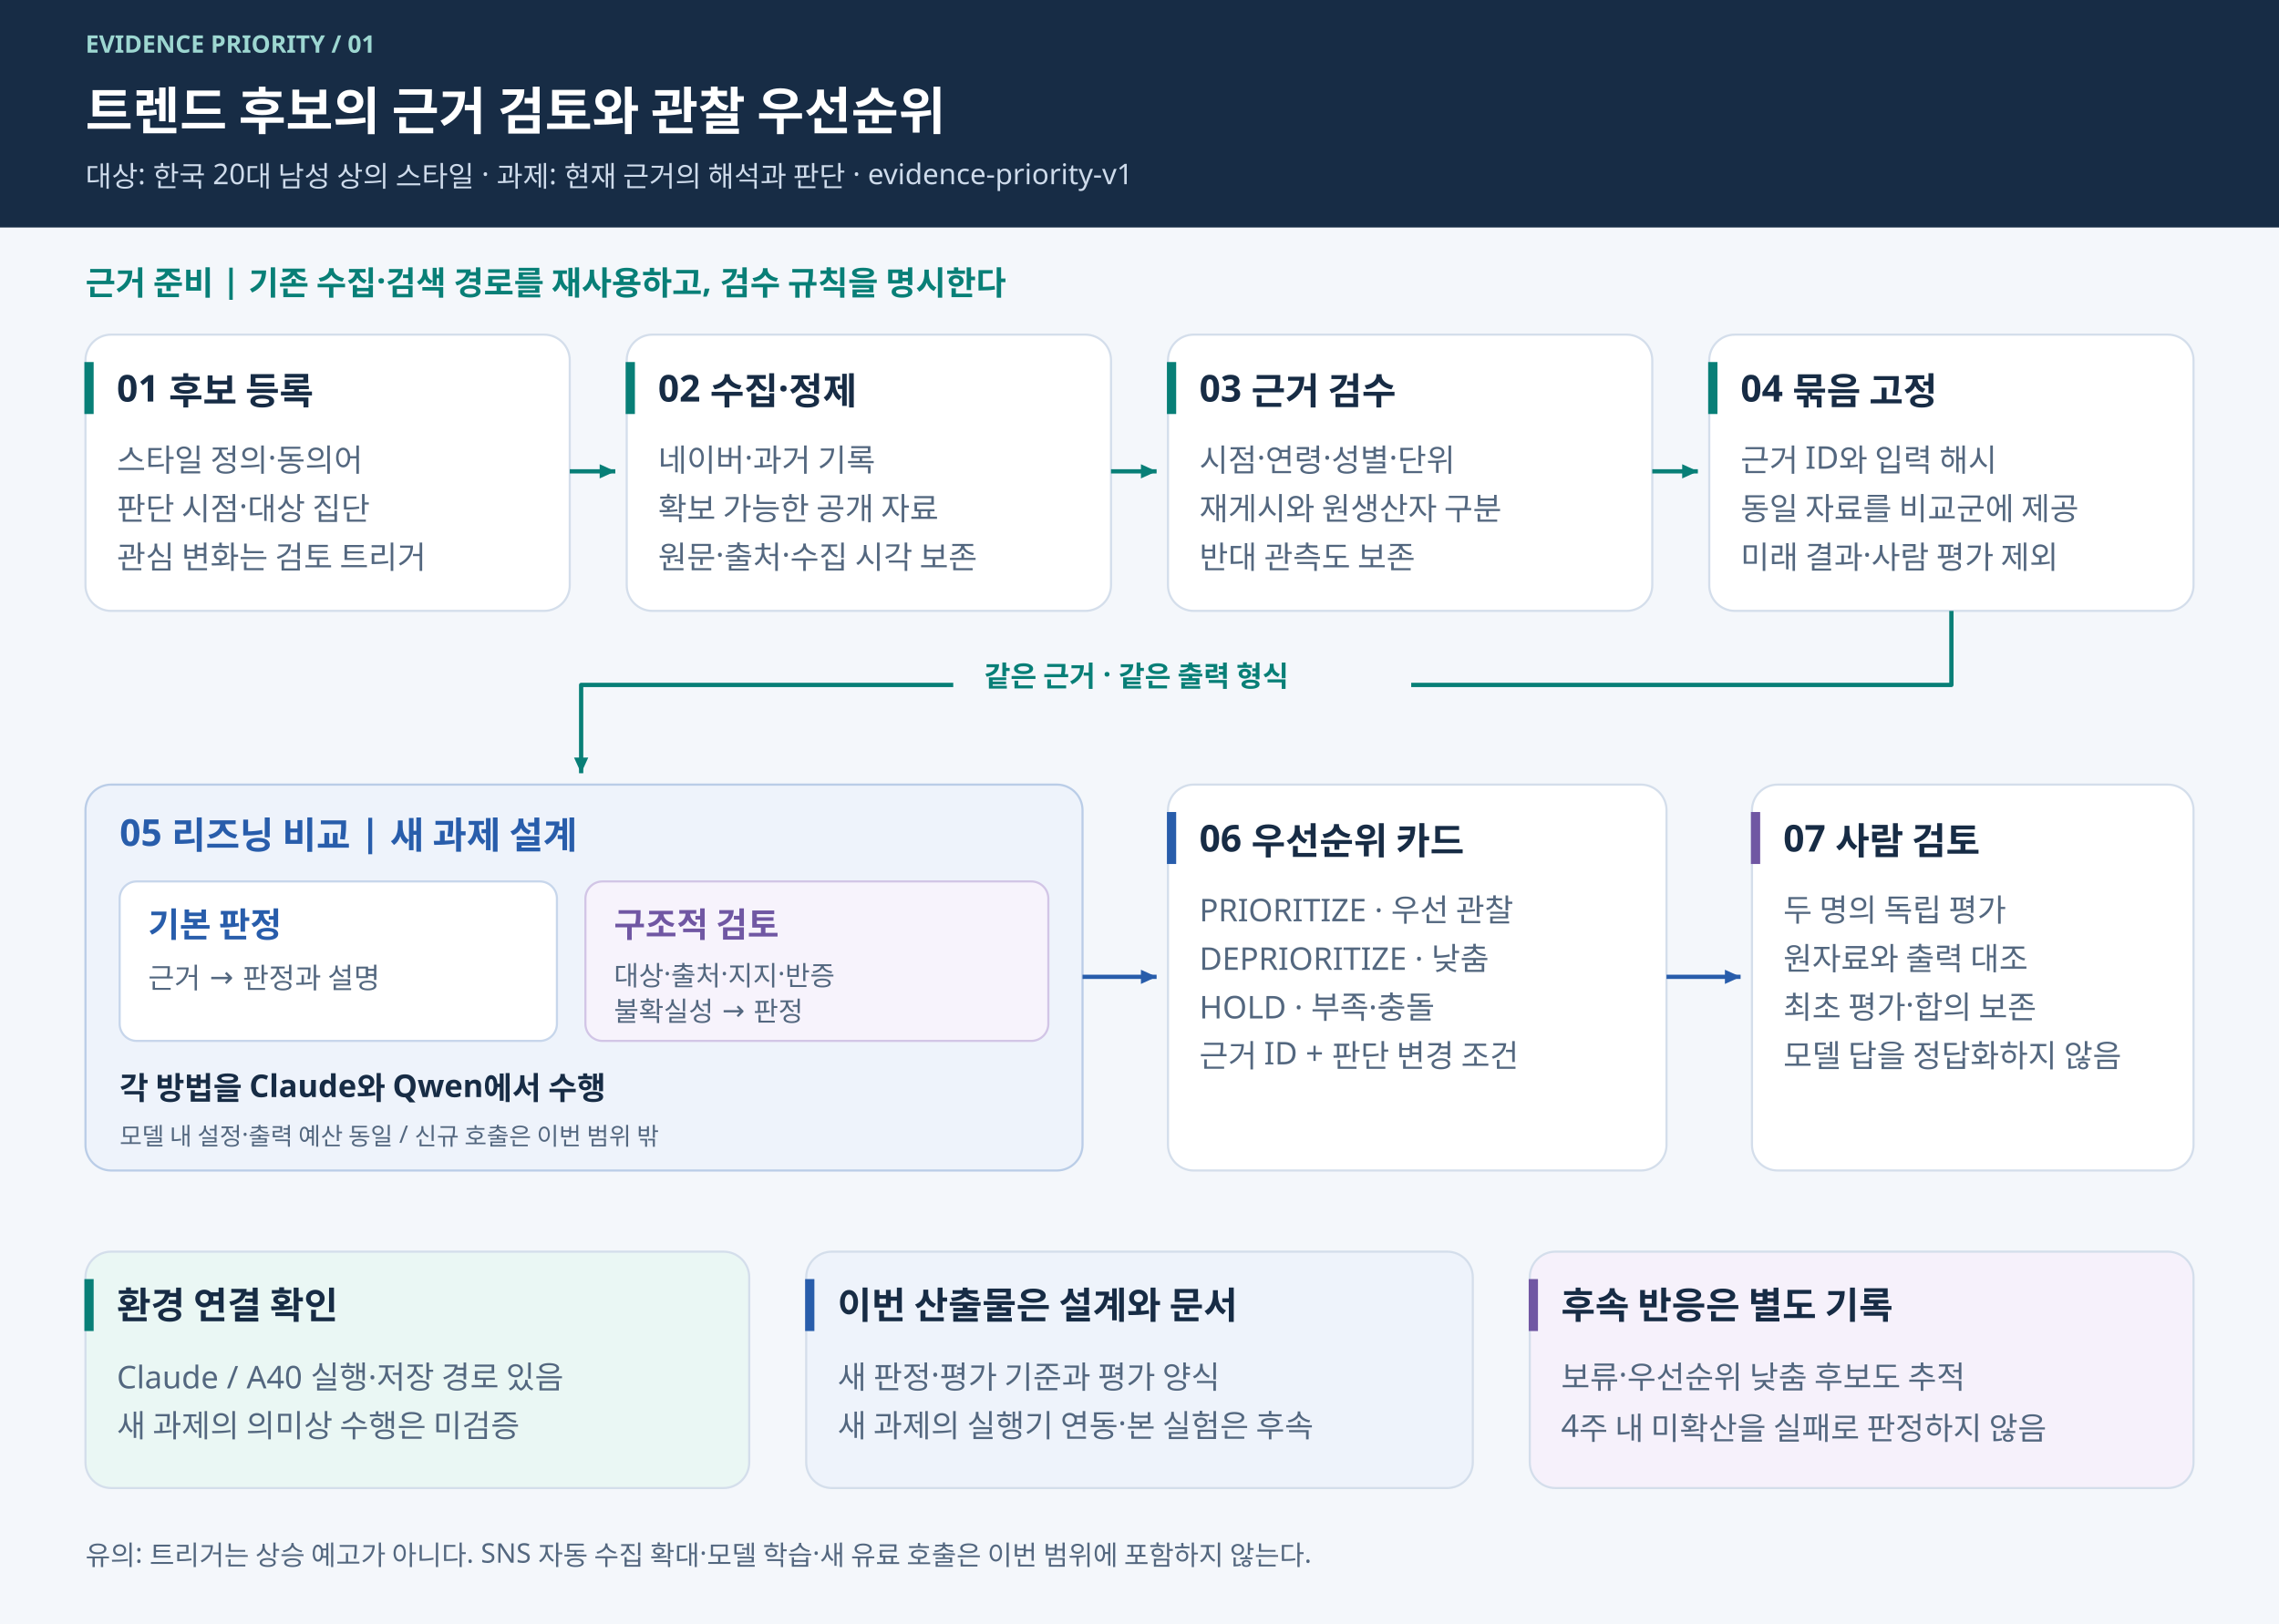
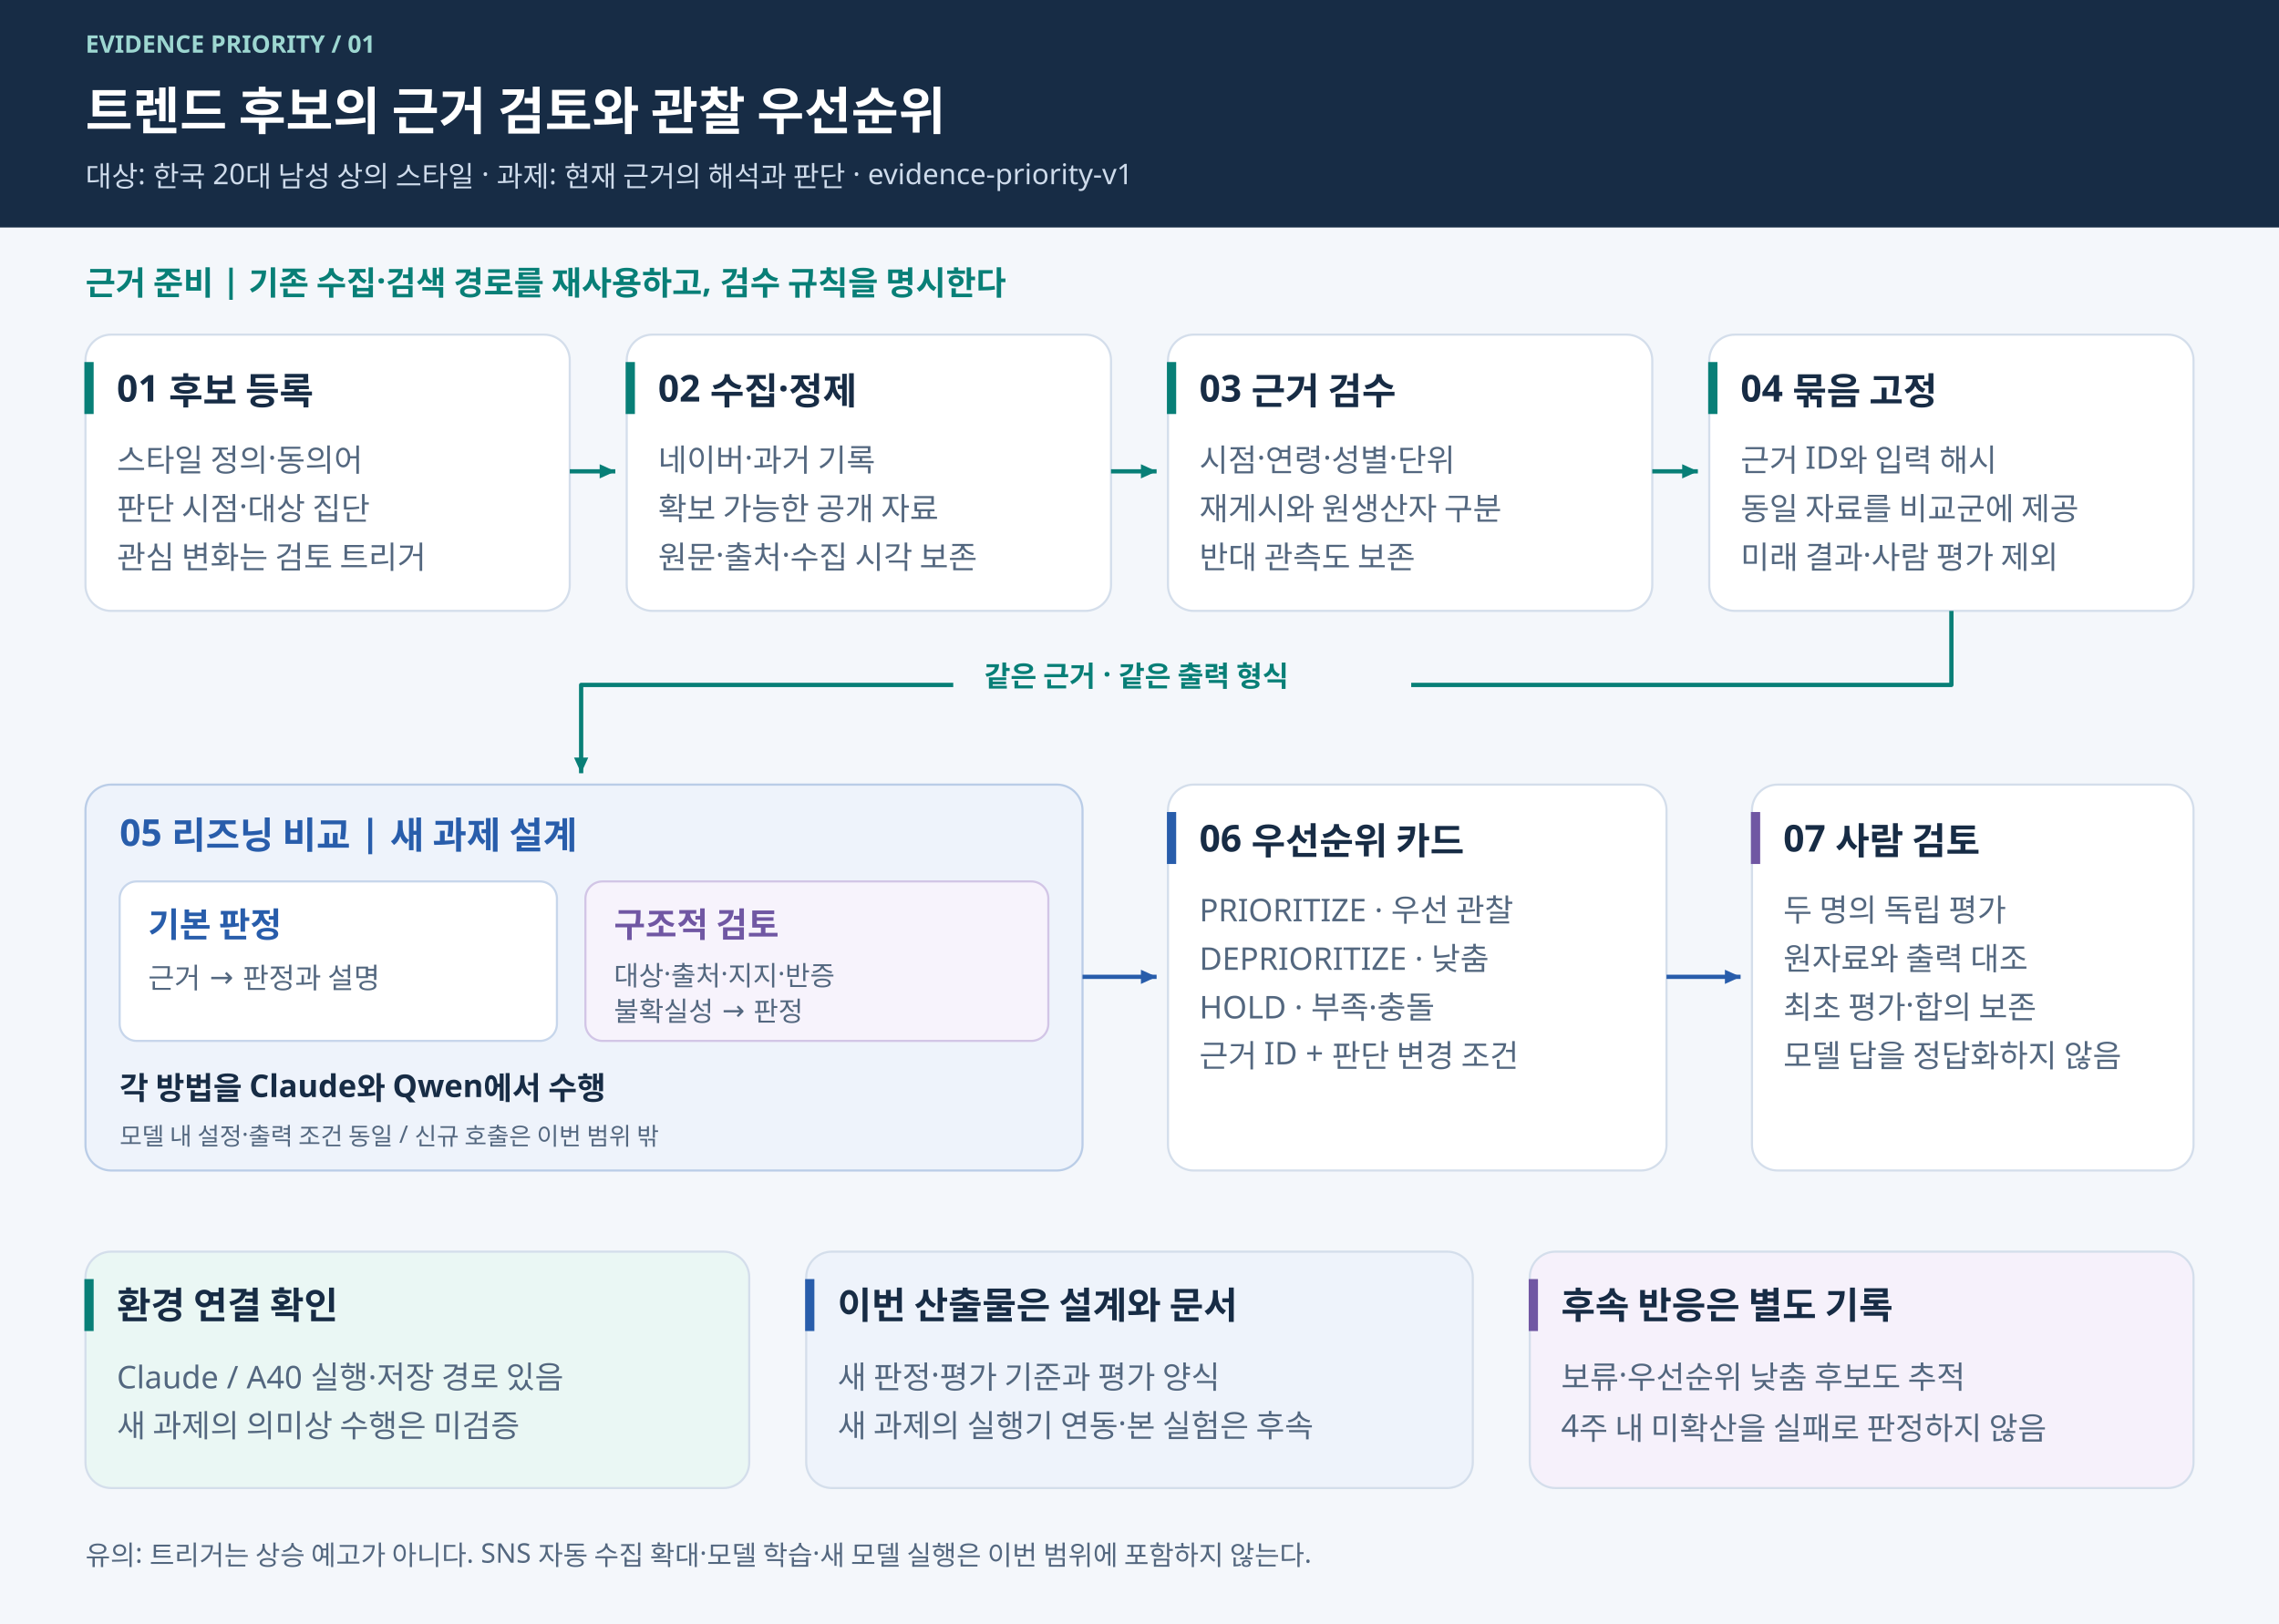
<svg xmlns="http://www.w3.org/2000/svg" width="1600" height="1140" viewBox="0 0 1600 1140" role="img" aria-label="01 시스템 구조">
  <style>text{font-family:"Malgun Gothic","Noto Sans KR",sans-serif}</style>
  <rect x="0" y="0" width="1600" height="1140" rx="0" fill="#F4F7FB" stroke="#F4F7FB" stroke-width="1.5" />
  <rect x="0" y="0" width="1600" height="159" rx="0" fill="#172C45" stroke="#172C45" stroke-width="1.5" />
  <text x="60" y="37.0" font-size="17" fill="#9DD7D1" font-weight="700">EVIDENCE PRIORITY  /  01</text>
  <text x="60" y="91.0" font-size="36" fill="#FFFFFF" font-weight="700">트렌드 후보의 근거 검토와 관찰 우선순위</text>
  <text x="60" y="131.0" font-size="20" fill="#CEDBEB" font-weight="400">대상: 한국 20대 남성 상의 스타일  ·  과제: 현재 근거의 해석과 판단  ·  evidence-priority-v1</text>
  <text x="60" y="207.0" font-size="23" fill="#087F77" font-weight="700">근거 준비  |  기존 수집·검색 경로를 재사용하고, 검수 규칙을 명시한다</text>
  <rect x="60" y="235" width="340" height="194" rx="18" fill="#FFFFFF" stroke="#D4DEEB" stroke-width="1.5" />
  <rect x="60" y="255" width="5" height="35" rx="0" fill="#087F77" stroke="#087F77" stroke-width="1.5" />
  <text x="82" y="282.0" font-size="26" fill="#172C45" font-weight="700">01  후보 등록</text>
  <text x="82" y="331.0" font-size="22" fill="#53677F" font-weight="400">스타일 정의·동의어</text>
  <text x="82" y="365.1" font-size="22" fill="#53677F" font-weight="400">판단 시점·대상 집단</text>
  <text x="82" y="399.2" font-size="22" fill="#53677F" font-weight="400">관심 변화는 검토 트리거</text>
  <rect x="440" y="235" width="340" height="194" rx="18" fill="#FFFFFF" stroke="#D4DEEB" stroke-width="1.5" />
  <rect x="440" y="255" width="5" height="35" rx="0" fill="#087F77" stroke="#087F77" stroke-width="1.5" />
  <text x="462" y="282.0" font-size="26" fill="#172C45" font-weight="700">02  수집·정제</text>
  <text x="462" y="331.0" font-size="22" fill="#53677F" font-weight="400">네이버·과거 기록</text>
  <text x="462" y="365.1" font-size="22" fill="#53677F" font-weight="400">확보 가능한 공개 자료</text>
  <text x="462" y="399.2" font-size="22" fill="#53677F" font-weight="400">원문·출처·수집 시각 보존</text>
  <rect x="820" y="235" width="340" height="194" rx="18" fill="#FFFFFF" stroke="#D4DEEB" stroke-width="1.5" />
  <rect x="820" y="255" width="5" height="35" rx="0" fill="#087F77" stroke="#087F77" stroke-width="1.5" />
  <text x="842" y="282.0" font-size="26" fill="#172C45" font-weight="700">03  근거 검수</text>
  <text x="842" y="331.0" font-size="22" fill="#53677F" font-weight="400">시점·연령·성별·단위</text>
  <text x="842" y="365.1" font-size="22" fill="#53677F" font-weight="400">재게시와 원생산자 구분</text>
  <text x="842" y="399.2" font-size="22" fill="#53677F" font-weight="400">반대 관측도 보존</text>
  <rect x="1200" y="235" width="340" height="194" rx="18" fill="#FFFFFF" stroke="#D4DEEB" stroke-width="1.5" />
  <rect x="1200" y="255" width="5" height="35" rx="0" fill="#087F77" stroke="#087F77" stroke-width="1.5" />
  <text x="1222" y="282.0" font-size="26" fill="#172C45" font-weight="700">04  묶음 고정</text>
  <text x="1222" y="331.0" font-size="22" fill="#53677F" font-weight="400">근거 ID와 입력 해시</text>
  <text x="1222" y="365.1" font-size="22" fill="#53677F" font-weight="400">동일 자료를 비교군에 제공</text>
  <text x="1222" y="399.2" font-size="22" fill="#53677F" font-weight="400">미래 결과·사람 평가 제외</text>
  <polyline points="400,331 432,331" fill="none" stroke="#087F77" stroke-width="3" stroke-linejoin="round" />
  <polygon points="432.0,331.0 421.0,326.0 421.0,336.0" fill="#087F77" />
  <polyline points="780,331 812,331" fill="none" stroke="#087F77" stroke-width="3" stroke-linejoin="round" />
  <polygon points="812.0,331.0 801.0,326.0 801.0,336.0" fill="#087F77" />
  <polyline points="1160,331 1192,331" fill="none" stroke="#087F77" stroke-width="3" stroke-linejoin="round" />
  <polygon points="1192.0,331.0 1181.0,326.0 1181.0,336.0" fill="#087F77" />
  <polyline points="1370,429 1370,481 408,481 408,543" fill="none" stroke="#087F77" stroke-width="3" stroke-linejoin="round" />
  <polygon points="408.0,543.0 413.0,532.0 403.0,532.0" fill="#087F77" />
  <rect x="670" y="459" width="320" height="38" rx="0" fill="#F4F7FB" stroke="#F4F7FB" stroke-width="1.5" />
  <text x="691" y="482.0" font-size="20" fill="#087F77" font-weight="700">같은 근거 · 같은 출력 형식</text>
  <rect x="60" y="551" width="700" height="271" rx="18" fill="#EEF3FB" stroke="#BACDE7" stroke-width="1.5" />
  <text x="84" y="594.0" font-size="26" fill="#285DAB" font-weight="700">05  리즈닝 비교  |  새 과제 설계</text>
  <rect x="84" y="619" width="307" height="112" rx="12" fill="#FFFFFF" stroke="#C7D6EB" stroke-width="1.5" />
  <text x="104" y="658.0" font-size="24" fill="#285DAB" font-weight="700">기본 판정</text>
  <text x="104" y="694.0" font-size="20" fill="#53677F" font-weight="400">근거 → 판정과 설명</text>
  <rect x="411" y="619" width="325" height="112" rx="12" fill="#F7F3FC" stroke="#D2C5E6" stroke-width="1.5" />
  <text x="431" y="658.0" font-size="24" fill="#7057A3" font-weight="700">구조적 검토</text>
  <text x="431" y="692" font-size="19" fill="#53677F" font-weight="400">대상·출처·지지·반증</text>
  <text x="431" y="717" font-size="19" fill="#53677F" font-weight="400">불확실성 → 판정</text>
  <text x="84" y="772.0" font-size="22" fill="#172C45" font-weight="700">각 방법을 Claude와 Qwen에서 수행</text>
-   <text x="84" y="804.0" font-size="17" fill="#53677F" font-weight="400">모델 내 설정·출력 예산 동일  /  신규 호출은 이번 범위 밖</text>
+   <text x="84" y="804.0" font-size="17" fill="#53677F" font-weight="400">모델 내 설정·출력 조건 동일  /  신규 호출은 이번 범위 밖</text>
  <rect x="820" y="551" width="350" height="271" rx="18" fill="#FFFFFF" stroke="#D4DEEB" stroke-width="1.5" />
  <rect x="820" y="571" width="5" height="35" rx="0" fill="#285DAB" stroke="#285DAB" stroke-width="1.5" />
  <text x="842" y="598.0" font-size="26" fill="#172C45" font-weight="700">06  우선순위 카드</text>
  <text x="842" y="647.0" font-size="22" fill="#53677F" font-weight="400">PRIORITIZE · 우선 관찰</text>
  <text x="842" y="681.1" font-size="22" fill="#53677F" font-weight="400">DEPRIORITIZE · 낮춤</text>
  <text x="842" y="715.2" font-size="22" fill="#53677F" font-weight="400">HOLD · 부족·충돌</text>
  <text x="842" y="749.3" font-size="22" fill="#53677F" font-weight="400">근거 ID + 판단 변경 조건</text>
  <rect x="1230" y="551" width="310" height="271" rx="18" fill="#FFFFFF" stroke="#D4DEEB" stroke-width="1.5" />
  <rect x="1230" y="571" width="5" height="35" rx="0" fill="#7057A3" stroke="#7057A3" stroke-width="1.5" />
  <text x="1252" y="598.0" font-size="26" fill="#172C45" font-weight="700">07  사람 검토</text>
  <text x="1252" y="647.0" font-size="22" fill="#53677F" font-weight="400">두 명의 독립 평가</text>
  <text x="1252" y="681.1" font-size="22" fill="#53677F" font-weight="400">원자료와 출력 대조</text>
  <text x="1252" y="715.2" font-size="22" fill="#53677F" font-weight="400">최초 평가·합의 보존</text>
  <text x="1252" y="749.3" font-size="22" fill="#53677F" font-weight="400">모델 답을 정답화하지 않음</text>
  <polyline points="760,686 812,686" fill="none" stroke="#285DAB" stroke-width="3" stroke-linejoin="round" />
  <polygon points="812.0,686.0 801.0,681.0 801.0,691.0" fill="#285DAB" />
  <polyline points="1170,686 1222,686" fill="none" stroke="#285DAB" stroke-width="3" stroke-linejoin="round" />
  <polygon points="1222.0,686.0 1211.0,681.0 1211.0,691.0" fill="#285DAB" />
  <rect x="60" y="879" width="466" height="166" rx="18" fill="#EAF7F4" stroke="#D4DEEB" stroke-width="1.5" />
  <rect x="60" y="899" width="5" height="35" rx="0" fill="#087F77" stroke="#087F77" stroke-width="1.5" />
  <text x="82" y="926.0" font-size="26" fill="#172C45" font-weight="700">환경 연결 확인</text>
  <text x="82" y="975.0" font-size="22" fill="#53677F" font-weight="400">Claude / A40 실행·저장 경로 있음</text>
  <text x="82" y="1009.1" font-size="22" fill="#53677F" font-weight="400">새 과제의 의미상 수행은 미검증</text>
  <rect x="566" y="879" width="468" height="166" rx="18" fill="#EEF3FB" stroke="#D4DEEB" stroke-width="1.5" />
  <rect x="566" y="899" width="5" height="35" rx="0" fill="#285DAB" stroke="#285DAB" stroke-width="1.5" />
  <text x="588" y="926.0" font-size="26" fill="#172C45" font-weight="700">이번 산출물은 설계와 문서</text>
  <text x="588" y="975.0" font-size="22" fill="#53677F" font-weight="400">새 판정·평가 기준과 평가 양식</text>
  <text x="588" y="1009.1" font-size="22" fill="#53677F" font-weight="400">새 과제의 실행기 연동·본 실험은 후속</text>
  <rect x="1074" y="879" width="466" height="166" rx="18" fill="#F6F1FB" stroke="#D4DEEB" stroke-width="1.5" />
  <rect x="1074" y="899" width="5" height="35" rx="0" fill="#7057A3" stroke="#7057A3" stroke-width="1.5" />
  <text x="1096" y="926.0" font-size="26" fill="#172C45" font-weight="700">후속 반응은 별도 기록</text>
  <text x="1096" y="975.0" font-size="22" fill="#53677F" font-weight="400">보류·우선순위 낮춤 후보도 추적</text>
  <text x="1096" y="1009.1" font-size="22" fill="#53677F" font-weight="400">4주 내 미확산을 실패로 판정하지 않음</text>
-   <text x="60" y="1099.0" font-size="19" fill="#53677F" font-weight="400">유의: 트리거는 상승 예고가 아니다. SNS 자동 수집 확대·모델 학습·새 유료 호출은 이번 범위에 포함하지 않는다.</text>
+   <text x="60" y="1099.0" font-size="19" fill="#53677F" font-weight="400">유의: 트리거는 상승 예고가 아니다. SNS 자동 수집 확대·모델 학습·새 모델 실행은 이번 범위에 포함하지 않는다.</text>
</svg>
